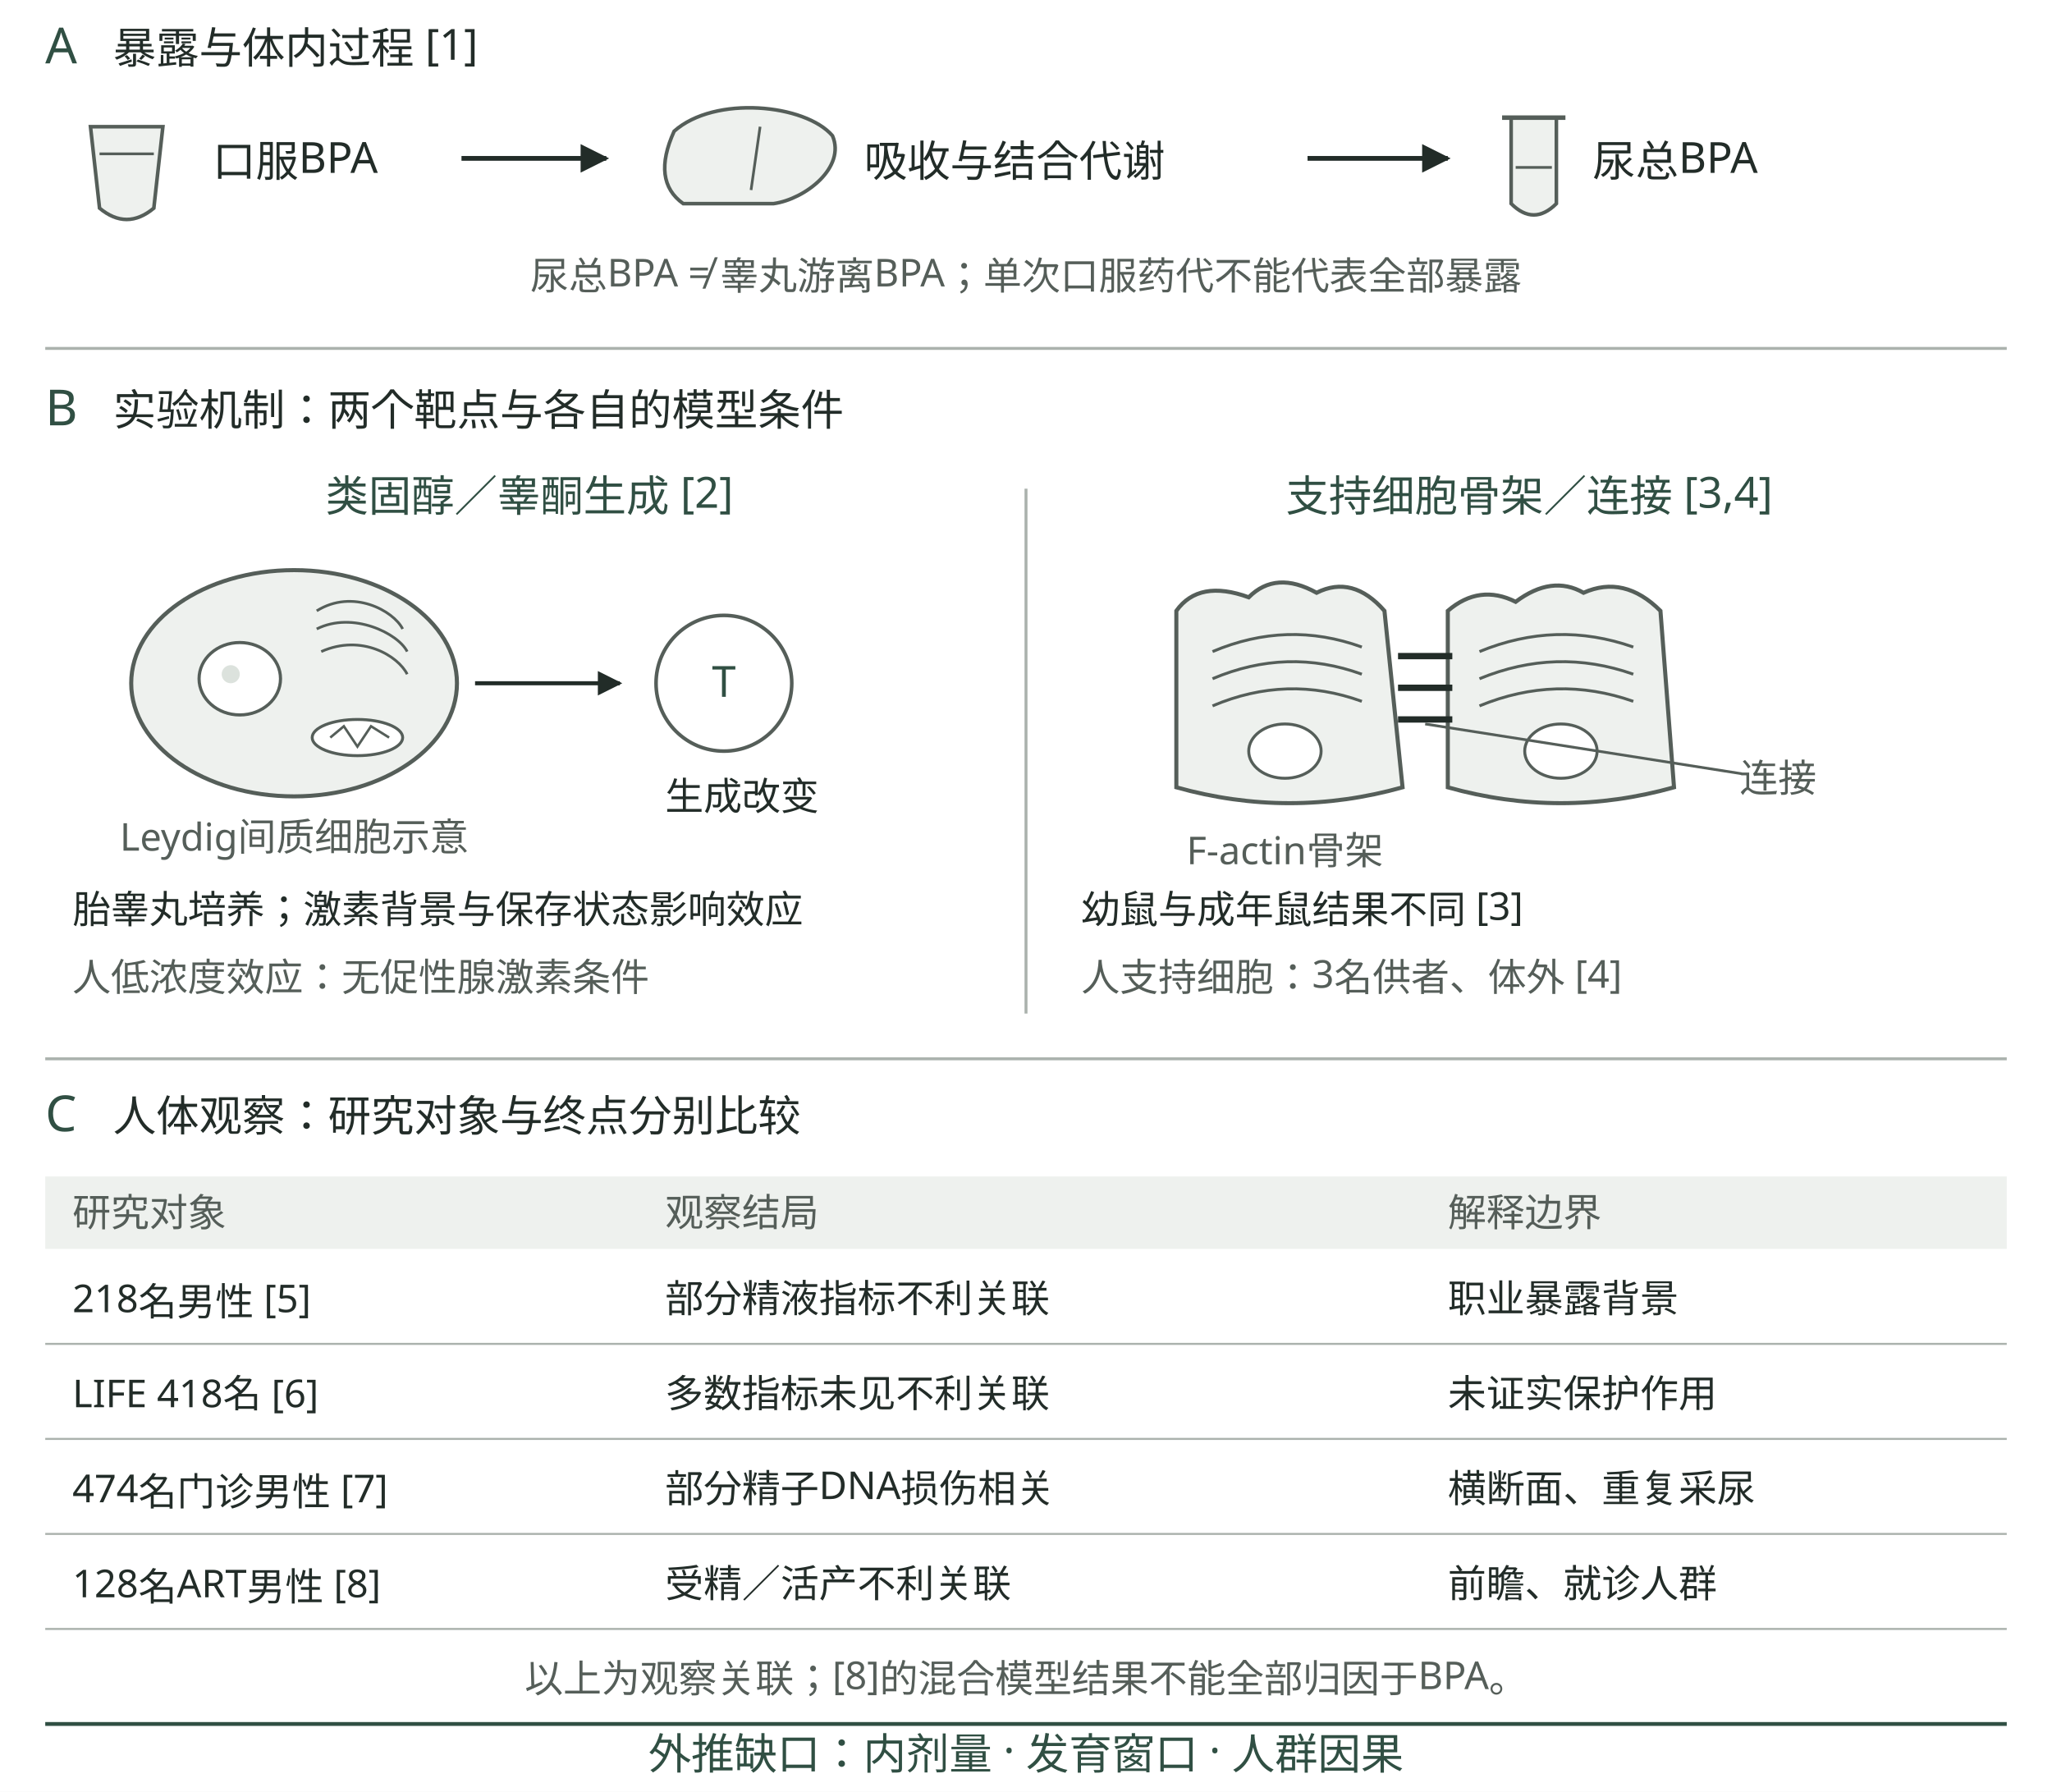
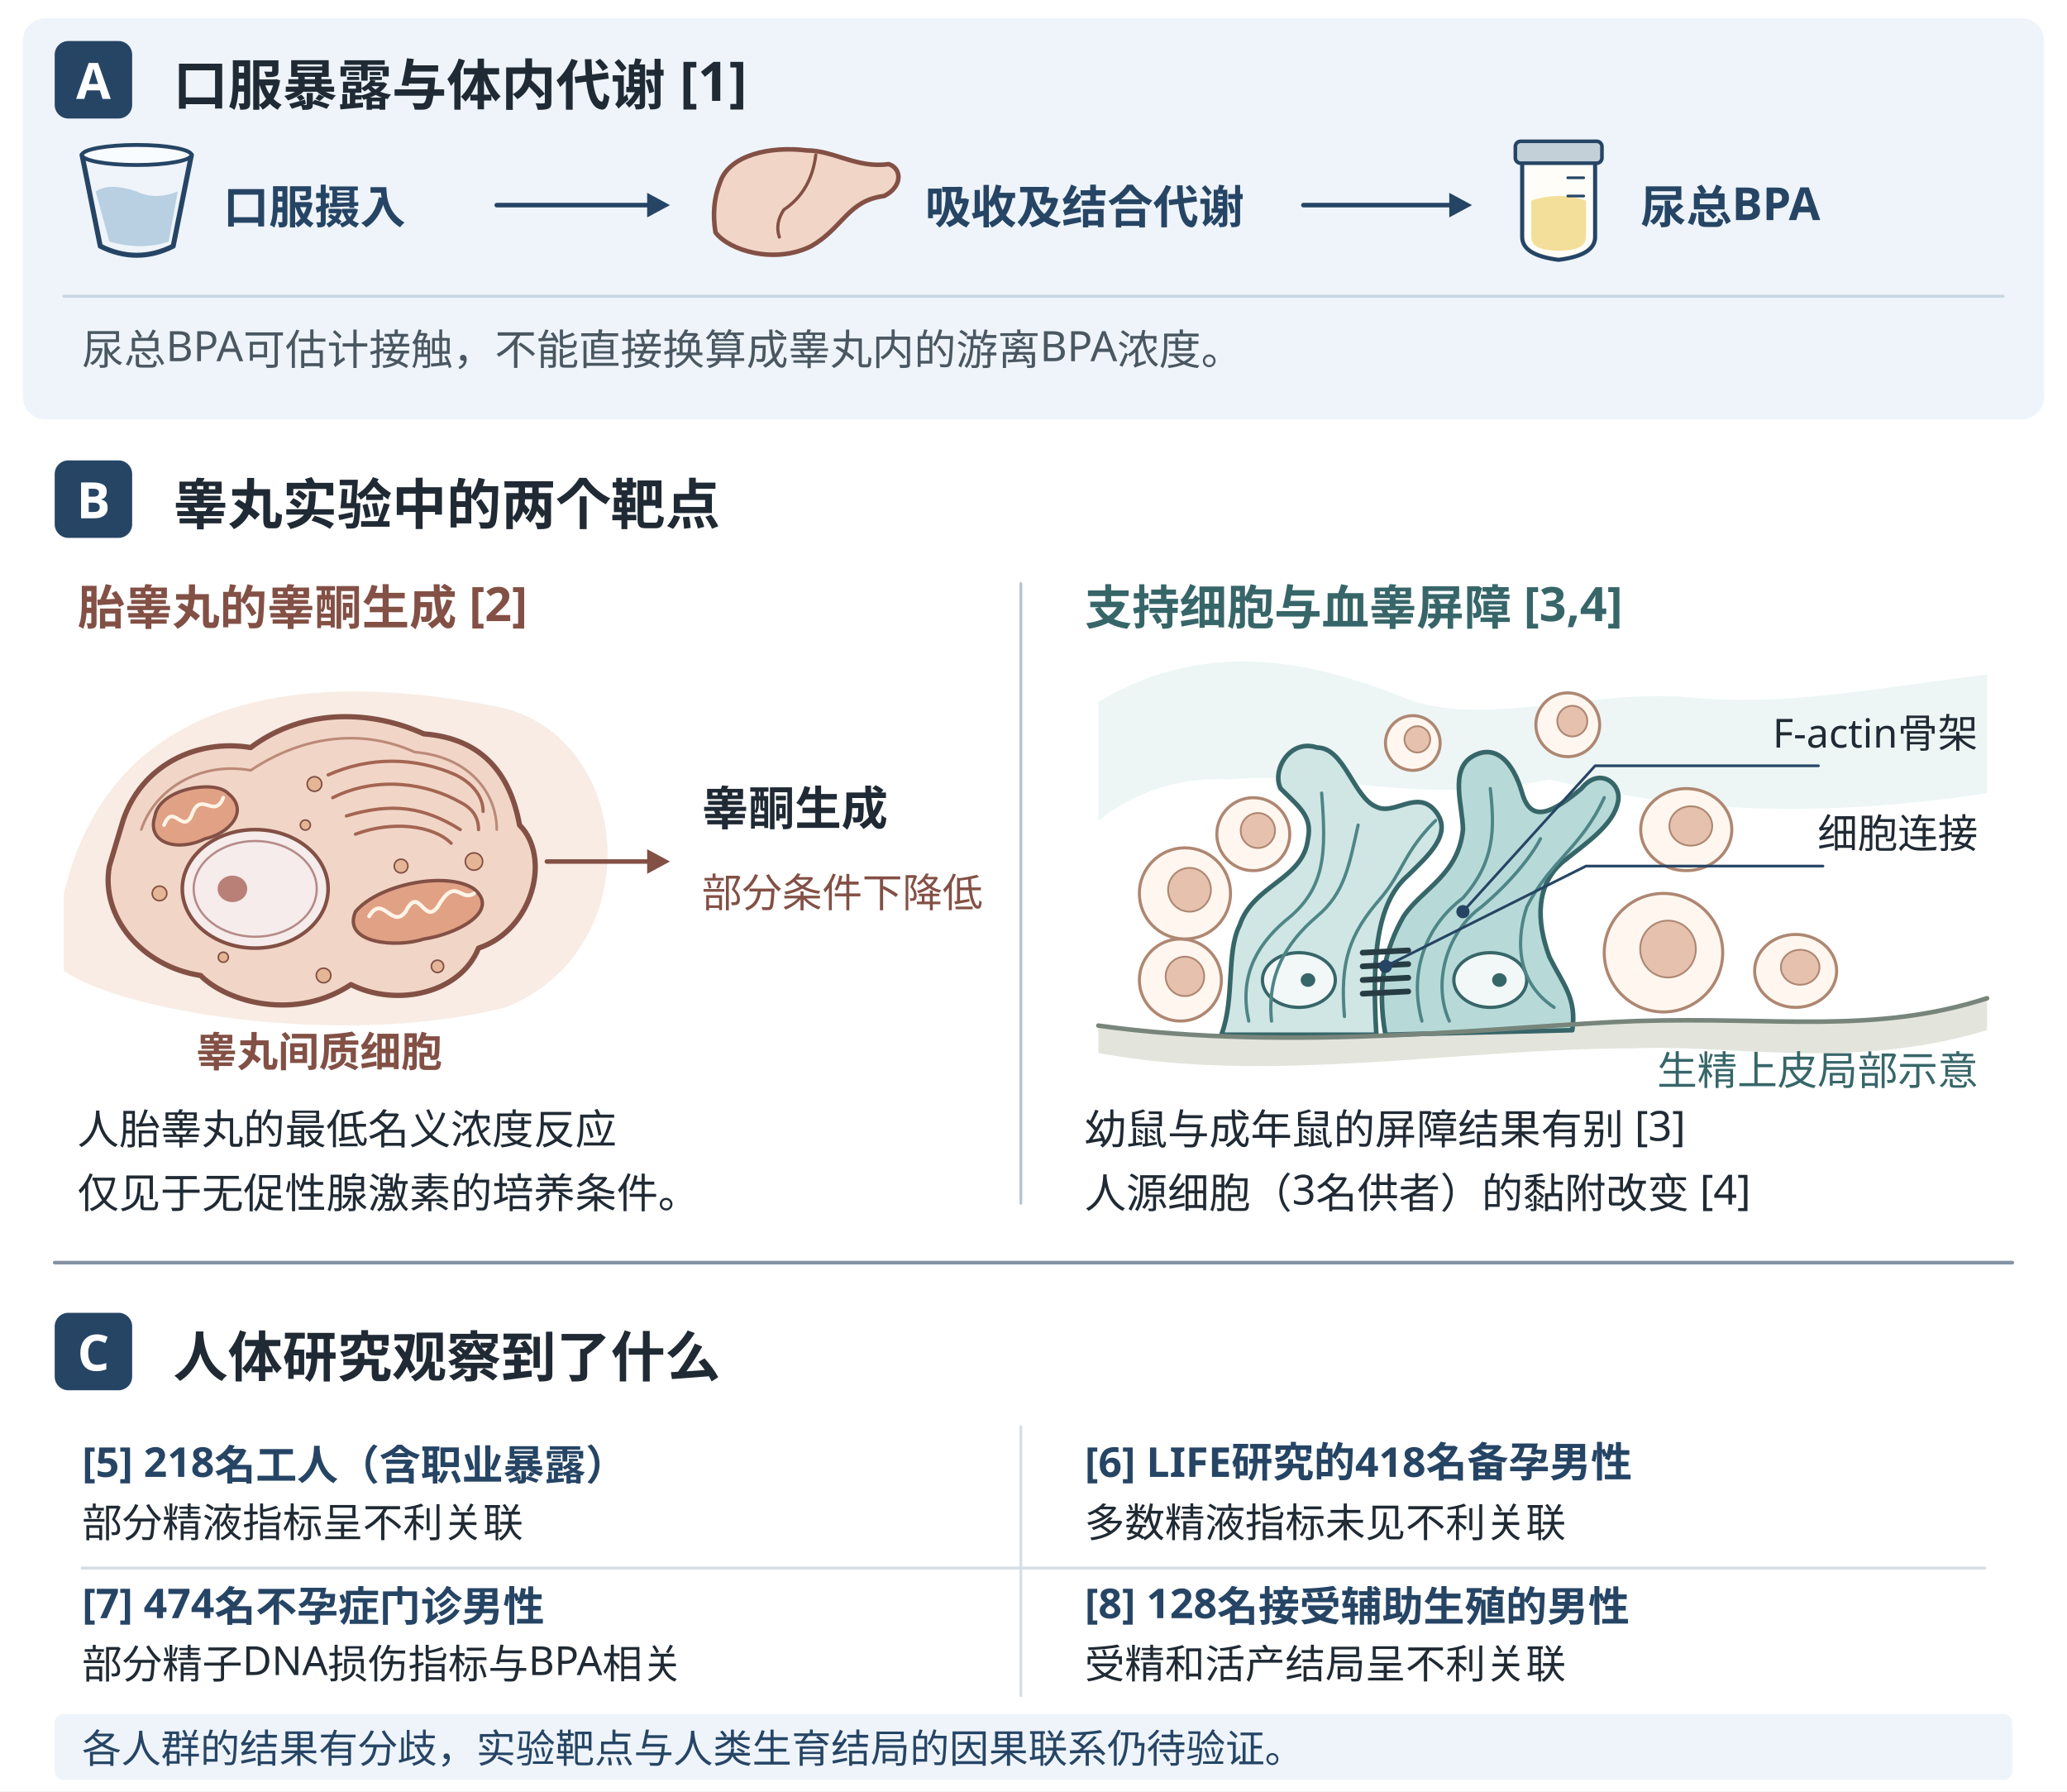
- <svg xmlns="http://www.w3.org/2000/svg" width="160mm" height="139.7mm" viewBox="0 0 453.543 396">
-   <defs>
-     <marker id="arrowhead" markerWidth="6" markerHeight="6" refX="5.4" refY="3" orient="auto" markerUnits="strokeWidth">
-       <path d="M 0 0 L 6 3 L 0 6 Z" fill="#222c28" />
-     </marker>
-   </defs>
+ <svg xmlns="http://www.w3.org/2000/svg" width="160mm" height="138.642mm" viewBox="0 0 453.543 393" role="img" aria-labelledby="figure-title figure-desc">
  <rect width="100%" height="100%" fill="#ffffff" />
-   <g id="t:panel-A">
-     <text x="10.000" y="14.000" font-family="SimHei, Microsoft YaHei, sans-serif" font-size="11" fill="#304f43" text-anchor="start">A</text>
-   </g>
-   <g id="t:panel-A-title">
-     <text x="25.000" y="14.000" font-family="SimHei, Microsoft YaHei, sans-serif" font-size="9.5" fill="#222c28" text-anchor="start">暴露与体内过程 [1]</text>
-   </g>
-   <g id="n:oral-cup">
-     <path d="M 20 28 L 22 46 Q 28 51 34 46 L 36 28 Z" fill="#eef1ee" stroke="#555e59" stroke-width="0.8" />
-   </g>
-   <g id="l:oral-cup-water">
-     <line x1="22" y1="34" x2="34" y2="34" stroke="#555e59" stroke-width="0.6" />
-   </g>
-   <g id="t:oral">
-     <text x="47.000" y="39.000" font-family="SimHei, Microsoft YaHei, sans-serif" font-size="9.5" fill="#222c28" text-anchor="start">口服BPA</text>
-   </g>
-   <g id="e:absorption">
-     <line x1="102" y1="35" x2="134" y2="35" stroke="#222c28" stroke-width="1.05" marker-end="url(#arrowhead)" />
-   </g>
-   <g id="n:liver">
-     <path d="M 149 29 C 158 21 178 23 184 30 C 187 37 178 44 171 45 L 151 45 Q 144 40 149 29 Z" fill="#eef1ee" stroke="#555e59" stroke-width="0.8" />
-   </g>
-   <g id="l:liver-lobe">
-     <line x1="168" y1="28" x2="166" y2="42" stroke="#555e59" stroke-width="0.6" />
-   </g>
-   <g id="t:metabolism">
-     <text x="191.000" y="39.000" font-family="SimHei, Microsoft YaHei, sans-serif" font-size="9.5" fill="#222c28" text-anchor="start">吸收与结合代谢</text>
-   </g>
-   <g id="e:urinary-excretion">
-     <line x1="289" y1="35" x2="320" y2="35" stroke="#222c28" stroke-width="1.05" marker-end="url(#arrowhead)" />
-   </g>
-   <g id="n:urine-vial">
-     <path d="M 334 26 L 344 26 L 344 45 Q 339 50 334 45 Z" fill="#eef1ee" stroke="#555e59" stroke-width="0.8" />
-   </g>
-   <g id="l:vial-cap">
-     <line x1="332" y1="26" x2="346" y2="26" stroke="#555e59" stroke-width="1" />
-   </g>
-   <g id="l:vial-liquid">
-     <line x1="335" y1="37" x2="343" y2="37" stroke="#555e59" stroke-width="0.6" />
-   </g>
-   <g id="t:urine-biomarker">
-     <text x="352.000" y="39.000" font-family="SimHei, Microsoft YaHei, sans-serif" font-size="9.5" fill="#222c28" text-anchor="start">尿总BPA</text>
-   </g>
-   <g id="t:dosimetry-caution">
-     <text x="226.772" y="64.000" font-family="SimHei, Microsoft YaHei, sans-serif" font-size="8.5" fill="#555e59" text-anchor="middle">尿总BPA ≠ 睾丸游离BPA；单次口服药代不能代表全部暴露</text>
-   </g>
-   <g id="l:layer-A">
-     <line x1="10" y1="77" x2="443.543" y2="77" stroke="#abb2ad" stroke-width="0.65" />
-   </g>
-   <g id="t:panel-B">
-     <text x="10.000" y="94.000" font-family="SimHei, Microsoft YaHei, sans-serif" font-size="11" fill="#304f43" text-anchor="start">B</text>
-   </g>
-   <g id="t:panel-B-title">
-     <text x="25.000" y="94.000" font-family="SimHei, Microsoft YaHei, sans-serif" font-size="9.5" fill="#222c28" text-anchor="start">实验机制：两个靶点与各自的模型条件</text>
-   </g>
-   <g id="t:steroid-heading">
-     <text x="117.000" y="113.000" font-family="SimHei, Microsoft YaHei, sans-serif" font-size="9.5" fill="#304f43" text-anchor="middle">类固醇／睾酮生成 [2]</text>
-   </g>
-   <g id="t:sertoli-heading">
-     <text x="338.000" y="113.000" font-family="SimHei, Microsoft YaHei, sans-serif" font-size="9.5" fill="#304f43" text-anchor="middle">支持细胞骨架／连接 [3,4]</text>
-   </g>
-   <g id="l:mechanism-divider">
-     <line x1="226.772" y1="108" x2="226.772" y2="224" stroke="#abb2ad" stroke-width="0.65" />
-   </g>
-   <g id="n:leydig-cell">
-     <ellipse cx="65" cy="151" rx="36" ry="25" fill="#eef1ee" stroke="#555e59" stroke-width="0.9" />
-   </g>
-   <g id="n:leydig-nucleus">
-     <ellipse cx="53" cy="150" rx="9" ry="8" fill="#ffffff" stroke="#555e59" stroke-width="0.7" />
-   </g>
-   <g id="n:leydig-nucleolus">
-     <ellipse cx="51" cy="149" rx="2" ry="2" fill="#dce2dd" stroke="none" stroke-width="0" />
-   </g>
-   <g id="n:leydig-er-1">
-     <path d="M 70 135 C 78 130 87 135 89 139" fill="none" stroke="#555e59" stroke-width="0.6" />
-   </g>
-   <g id="n:leydig-er-2">
-     <path d="M 70 139 C 78 135 88 140 90 144" fill="none" stroke="#555e59" stroke-width="0.6" />
-   </g>
-   <g id="n:leydig-er-3">
-     <path d="M 71 144 C 80 140 88 145 90 149" fill="none" stroke="#555e59" stroke-width="0.6" />
-   </g>
-   <g id="n:leydig-organelle">
-     <ellipse cx="79" cy="163" rx="10" ry="4" fill="#ffffff" stroke="#555e59" stroke-width="0.65" />
-   </g>
-   <g id="l:organelle-cristae">
-     <polyline points="73,163 76,160.5 79,165 82,160.5 86,163" fill="none" stroke="#555e59" stroke-width="0.55" />
-   </g>
-   <g id="t:leydig-cell-label">
-     <text x="65.000" y="188.000" font-family="SimHei, Microsoft YaHei, sans-serif" font-size="8.5" fill="#555e59" text-anchor="middle">Leydig间质细胞示意</text>
-   </g>
-   <g id="e:steroid-readout">
-     <line x1="105" y1="151" x2="137" y2="151" stroke="#222c28" stroke-width="0.9" marker-end="url(#arrowhead)" />
-   </g>
-   <g id="n:testosterone">
-     <ellipse cx="160" cy="151" rx="15" ry="15" fill="#ffffff" stroke="#555e59" stroke-width="0.8" />
-   </g>
-   <g id="t:testosterone-symbol">
-     <text x="160.000" y="154.000" font-family="SimHei, Microsoft YaHei, sans-serif" font-size="9.5" fill="#304f43" text-anchor="middle">T</text>
-   </g>
-   <g id="t:testosterone-readout">
-     <text x="164.000" y="179.000" font-family="SimHei, Microsoft YaHei, sans-serif" font-size="8.5" fill="#222c28" text-anchor="middle">生成改变</text>
-   </g>
-   <g id="t:fetal-testis-context">
-     <text x="16.000" y="204.000" font-family="SimHei, Microsoft YaHei, sans-serif" font-size="8.5" fill="#222c28" text-anchor="start">胎睾丸培养；激素背景与保存状态影响效应</text>
-   </g>
-   <g id="t:fetal-testis-condition">
-     <text x="16.000" y="219.000" font-family="SimHei, Microsoft YaHei, sans-serif" font-size="8.5" fill="#555e59" text-anchor="start">人低浓度效应：无促性腺激素条件</text>
-   </g>
-   <g id="n:sertoli-left">
-     <path d="M 260 135 Q 265 128 276 132 Q 282 126 291 131 Q 299 127 306 135 L 310 174 Q 285 181 260 174 Z" fill="#eef1ee" stroke="#555e59" stroke-width="0.9" />
-   </g>
-   <g id="n:sertoli-right">
-     <path d="M 320 135 Q 327 129 335 133 Q 343 127 350 131 Q 359 127 367 135 L 370 174 Q 345 181 320 174 Z" fill="#eef1ee" stroke="#555e59" stroke-width="0.9" />
-   </g>
-   <g id="n:sertoli-nucleus-left">
-     <ellipse cx="284" cy="166" rx="8" ry="6" fill="#ffffff" stroke="#555e59" stroke-width="0.65" />
-   </g>
-   <g id="n:sertoli-nucleus-right">
-     <ellipse cx="345" cy="166" rx="8" ry="6" fill="#ffffff" stroke="#555e59" stroke-width="0.65" />
-   </g>
-   <g id="l:actin-0-0">
-     <path d="M 268 144 Q 284.5 137 301 143" fill="none" stroke="#555e59" stroke-width="0.65" />
-   </g>
-   <g id="l:actin-0-1">
-     <path d="M 268 150 Q 284.5 143 301 149" fill="none" stroke="#555e59" stroke-width="0.65" />
-   </g>
-   <g id="l:actin-0-2">
-     <path d="M 268 156 Q 284.5 149 301 155" fill="none" stroke="#555e59" stroke-width="0.65" />
-   </g>
-   <g id="l:actin-1-0">
-     <path d="M 327 144 Q 344.0 137 361 143" fill="none" stroke="#555e59" stroke-width="0.65" />
-   </g>
-   <g id="l:actin-1-1">
-     <path d="M 327 150 Q 344.0 143 361 149" fill="none" stroke="#555e59" stroke-width="0.65" />
-   </g>
-   <g id="l:actin-1-2">
-     <path d="M 327 156 Q 344.0 149 361 155" fill="none" stroke="#555e59" stroke-width="0.65" />
-   </g>
-   <g id="l:junction-0">
-     <line x1="309" y1="145" x2="321" y2="145" stroke="#222c28" stroke-width="1.4" />
-   </g>
-   <g id="l:junction-1">
-     <line x1="309" y1="152" x2="321" y2="152" stroke="#222c28" stroke-width="1.4" />
-   </g>
-   <g id="l:junction-2">
-     <line x1="309" y1="159" x2="321" y2="159" stroke="#222c28" stroke-width="1.4" />
-   </g>
-   <g id="t:actin-label">
-     <text x="284.000" y="191.000" font-family="SimHei, Microsoft YaHei, sans-serif" font-size="8.5" fill="#555e59" text-anchor="middle">F-actin骨架</text>
-   </g>
-   <g id="l:junction-label">
-     <line x1="315" y1="160" x2="385" y2="171" stroke="#555e59" stroke-width="0.6" />
-   </g>
-   <g id="t:junction-label">
-     <text x="393.000" y="175.000" font-family="SimHei, Microsoft YaHei, sans-serif" font-size="8.5" fill="#555e59" text-anchor="middle">连接</text>
-   </g>
-   <g id="t:age-condition">
-     <text x="239.000" y="204.000" font-family="SimHei, Microsoft YaHei, sans-serif" font-size="8.5" fill="#222c28" text-anchor="start">幼鼠与成年鼠结果不同 [3]</text>
-   </g>
-   <g id="t:human-cell-condition">
-     <text x="239.000" y="219.000" font-family="SimHei, Microsoft YaHei, sans-serif" font-size="8.5" fill="#555e59" text-anchor="start">人支持细胞：3名供者、体外 [4]</text>
-   </g>
-   <g id="l:layer-B">
-     <line x1="10" y1="234" x2="443.543" y2="234" stroke="#abb2ad" stroke-width="0.65" />
-   </g>
-   <g id="t:panel-C">
-     <text x="10.000" y="250.000" font-family="SimHei, Microsoft YaHei, sans-serif" font-size="11" fill="#304f43" text-anchor="start">C</text>
-   </g>
-   <g id="t:panel-C-title">
-     <text x="25.000" y="250.000" font-family="SimHei, Microsoft YaHei, sans-serif" font-size="9.5" fill="#222c28" text-anchor="start">人体观察：研究对象与终点分别比较</text>
-   </g>
-   <g id="c:human-table-head">
-     <rect x="10" y="260" width="433.543" height="16" rx="0" fill="#eef1ee" stroke="none" stroke-width="0" />
-   </g>
-   <g id="t:human-table-col1">
-     <text x="16.000" y="271.000" font-family="SimHei, Microsoft YaHei, sans-serif" font-size="8.5" fill="#555e59" text-anchor="start">研究对象</text>
-   </g>
-   <g id="t:human-table-col2">
-     <text x="147.000" y="271.000" font-family="SimHei, Microsoft YaHei, sans-serif" font-size="8.5" fill="#555e59" text-anchor="start">观察结局</text>
-   </g>
-   <g id="t:human-table-col3">
-     <text x="320.000" y="271.000" font-family="SimHei, Microsoft YaHei, sans-serif" font-size="8.5" fill="#555e59" text-anchor="start">解释边界</text>
-   </g>
-   <g id="t:human-0-population">
-     <text x="16.000" y="290.000" font-family="SimHei, Microsoft YaHei, sans-serif" font-size="8.5" fill="#222c28" text-anchor="start">218名男性 [5]</text>
-   </g>
-   <g id="t:human-0-outcome">
-     <text x="147.000" y="290.000" font-family="SimHei, Microsoft YaHei, sans-serif" font-size="8.5" fill="#222c28" text-anchor="start">部分精液指标不利关联</text>
-   </g>
-   <g id="t:human-0-boundary">
-     <text x="320.000" y="290.000" font-family="SimHei, Microsoft YaHei, sans-serif" font-size="8.5" fill="#222c28" text-anchor="start">职业暴露背景</text>
-   </g>
-   <g id="l:human-row-0">
-     <line x1="10" y1="297" x2="443.543" y2="297" stroke="#abb2ad" stroke-width="0.45" />
-   </g>
-   <g id="t:human-1-population">
-     <text x="16.000" y="311.000" font-family="SimHei, Microsoft YaHei, sans-serif" font-size="8.5" fill="#222c28" text-anchor="start">LIFE 418名 [6]</text>
-   </g>
-   <g id="t:human-1-outcome">
-     <text x="147.000" y="311.000" font-family="SimHei, Microsoft YaHei, sans-serif" font-size="8.5" fill="#222c28" text-anchor="start">多数指标未见不利关联</text>
-   </g>
-   <g id="t:human-1-boundary">
-     <text x="320.000" y="311.000" font-family="SimHei, Microsoft YaHei, sans-serif" font-size="8.5" fill="#222c28" text-anchor="start">未证实保护作用</text>
-   </g>
-   <g id="l:human-row-1">
-     <line x1="10" y1="318" x2="443.543" y2="318" stroke="#abb2ad" stroke-width="0.45" />
-   </g>
-   <g id="t:human-2-population">
-     <text x="16.000" y="332.000" font-family="SimHei, Microsoft YaHei, sans-serif" font-size="8.5" fill="#222c28" text-anchor="start">474名门诊男性 [7]</text>
-   </g>
-   <g id="t:human-2-outcome">
-     <text x="147.000" y="332.000" font-family="SimHei, Microsoft YaHei, sans-serif" font-size="8.5" fill="#222c28" text-anchor="start">部分精子DNA损伤相关</text>
-   </g>
-   <g id="t:human-2-boundary">
-     <text x="320.000" y="332.000" font-family="SimHei, Microsoft YaHei, sans-serif" font-size="8.5" fill="#222c28" text-anchor="start">横断面、重复采尿</text>
-   </g>
-   <g id="l:human-row-2">
-     <line x1="10" y1="339" x2="443.543" y2="339" stroke="#abb2ad" stroke-width="0.45" />
-   </g>
-   <g id="t:human-3-population">
-     <text x="16.000" y="353.000" font-family="SimHei, Microsoft YaHei, sans-serif" font-size="8.5" fill="#222c28" text-anchor="start">128名ART男性 [8]</text>
-   </g>
-   <g id="t:human-3-outcome">
-     <text x="147.000" y="353.000" font-family="SimHei, Microsoft YaHei, sans-serif" font-size="8.5" fill="#222c28" text-anchor="start">受精／活产不利关联</text>
-   </g>
-   <g id="t:human-3-boundary">
-     <text x="320.000" y="353.000" font-family="SimHei, Microsoft YaHei, sans-serif" font-size="8.5" fill="#222c28" text-anchor="start">前瞻、就诊人群</text>
-   </g>
-   <g id="l:human-row-3">
-     <line x1="10" y1="360" x2="443.543" y2="360" stroke="#abb2ad" stroke-width="0.45" />
-   </g>
-   <g id="t:observational-caution">
-     <text x="226.772" y="374.000" font-family="SimHei, Microsoft YaHei, sans-serif" font-size="8.5" fill="#555e59" text-anchor="middle">以上为观察关联；[8]的混合模型结果不能全部归因于BPA。</text>
-   </g>
-   <g id="l:bottom-rule">
-     <line x1="10" y1="381" x2="443.543" y2="381" stroke="#304f43" stroke-width="0.85" />
-   </g>
-   <g id="t:translation-gaps">
-     <text x="226.772" y="391.000" font-family="SimHei, Microsoft YaHei, sans-serif" font-size="9.5" fill="#304f43" text-anchor="middle">外推缺口：内剂量  ·  发育窗口  ·  人群因果</text>
-   </g>
+   <rect id="c:metabolism-band" x="5" y="4" width="443.543" height="88" rx="5" fill="#eef4fa" stroke="none" stroke-width="0.8" />
+   <rect id="c:panel-A" x="12" y="9" width="17" height="17" rx="3" fill="#264565" stroke="none" stroke-width="0.8" />
+   <text id="t:letter-A" x="20.5" y="21.7" font-family="SimHei, Microsoft YaHei, Hiragino Sans GB, sans-serif" font-size="11" font-weight="700" fill="#ffffff" text-anchor="middle">A</text>
+   <text id="t:panel-A" x="38" y="23" font-family="SimHei, Microsoft YaHei, Hiragino Sans GB, sans-serif" font-size="12" font-weight="700" fill="#202a34" text-anchor="start">口服暴露与体内代谢 [1]</text>
+   <path id="n:oral-water" d="M 21 42 L 24 53 Q 31 55 37 53 L 39 42 Q 34 44 30 42 Q 24 40 21 42 Z" fill="#b9cfe2" stroke="none" stroke-width="1" stroke-linecap="round" stroke-linejoin="round" />
+   <path id="n:oral-glass" d="M 18 34 L 22 54 Q 30 58 38 54 L 42 34 Z" fill="none" stroke="#264565" stroke-width="1.1" stroke-linecap="round" stroke-linejoin="round" />
+   <ellipse id="n:oral-rim" cx="30" cy="34" rx="12" ry="2.2" fill="#f9fcfe" stroke="#264565" stroke-width="0.85" />
+   <text id="t:oral" x="49" y="49" font-family="SimHei, Microsoft YaHei, Hiragino Sans GB, sans-serif" font-size="10" font-weight="700" fill="#264565" text-anchor="start">口服摄入</text>
+   <line id="e:oral-metabolism" x1="109" y1="45" x2="143" y2="45" stroke="#264565" stroke-width="1" stroke-linecap="round" />
+   <path id="e:oral-metabolism-tip" d="M 142 42.3 L 147 45 L 142 47.7 Z" fill="#264565" stroke="none" stroke-width="0" stroke-linecap="round" stroke-linejoin="round" />
+   <path id="n:liver" d="M 158 40 C 160 34 169 32 177 33 C 183 33 188 37 195 36 C 198 37 198 41 194 43 C 186 44 185 50 178 54 C 170 58 160 55 157 51 Q 156 45 158 40 Z" fill="#f1d6c7" stroke="#835045" stroke-width="1" stroke-linecap="round" stroke-linejoin="round" />
+   <path id="l:liver-lobes" d="M 179 34 Q 178 42 172 46 Q 170 49 171 52" fill="none" stroke="#835045" stroke-width="0.7" stroke-linecap="round" stroke-linejoin="round" />
+   <text id="t:metabolism" x="203" y="49" font-family="SimHei, Microsoft YaHei, Hiragino Sans GB, sans-serif" font-size="10" font-weight="700" fill="#264565" text-anchor="start">吸收及结合代谢</text>
+   <line id="e:metabolism-urine" x1="286" y1="45" x2="319" y2="45" stroke="#264565" stroke-width="1" stroke-linecap="round" />
+   <path id="e:metabolism-urine-tip" d="M 318 42.3 L 323 45 L 318 47.7 Z" fill="#264565" stroke="none" stroke-width="0" stroke-linecap="round" stroke-linejoin="round" />
+   <path id="n:urine-sample" d="M 334 34 L 350 34 L 350 52 Q 350 56 342 57 Q 334 56 334 52 Z" fill="#fffdf8" stroke="#264565" stroke-width="0.9" stroke-linecap="round" stroke-linejoin="round" />
+   <path id="n:urine-liquid" d="M 336 44 Q 342 42 348 44 L 348 52 Q 348 55 342 55 Q 336 55 336 52 Z" fill="#f3df9a" stroke="none" stroke-width="1" stroke-linecap="round" stroke-linejoin="round" />
+   <rect id="n:urine-cap" x="332.5" y="31" width="19" height="4.8" rx="1.15" fill="#c3d0d8" stroke="#264565" stroke-width="0.8" />
+   <line id="l:vial-tick-1" x1="344" y1="39" x2="347.5" y2="39" stroke="#264565" stroke-width="0.6" stroke-linecap="round" />
+   <line id="l:vial-tick-2" x1="344" y1="43" x2="347.5" y2="43" stroke="#264565" stroke-width="0.6" stroke-linecap="round" />
+   <text id="t:urine" x="360" y="49" font-family="SimHei, Microsoft YaHei, Hiragino Sans GB, sans-serif" font-size="10" font-weight="700" fill="#264565" text-anchor="start">尿总BPA</text>
+   <line id="l:pk-divider" x1="14" y1="65" x2="439.543" y2="65" stroke="#c9d6e2" stroke-width="0.65" stroke-linecap="round" />
+   <text id="t:pk-limit" x="18" y="80" font-family="SimHei, Microsoft YaHei, Hiragino Sans GB, sans-serif" font-size="9.2" font-weight="400" fill="#4a5761" text-anchor="start">尿总BPA可估计接触，不能直接换算成睾丸内的游离BPA浓度。</text>
+   <rect id="c:panel-B" x="12" y="101" width="17" height="17" rx="3" fill="#264565" stroke="none" stroke-width="0.8" />
+   <text id="t:letter-B" x="20.5" y="113.7" font-family="SimHei, Microsoft YaHei, Hiragino Sans GB, sans-serif" font-size="11" font-weight="700" fill="#ffffff" text-anchor="middle">B</text>
+   <text id="t:panel-B" x="38" y="115" font-family="SimHei, Microsoft YaHei, Hiragino Sans GB, sans-serif" font-size="12" font-weight="700" fill="#202a34" text-anchor="start">睾丸实验中的两个靶点</text>
+   <line id="l:B-column" x1="224" y1="128" x2="224" y2="264" stroke="#b8c3cc" stroke-width="0.6" stroke-linecap="round" />
+   <text id="t:steroid-title" x="17" y="137" font-family="SimHei, Microsoft YaHei, Hiragino Sans GB, sans-serif" font-size="10.4" font-weight="700" fill="#835045" text-anchor="start">胎睾丸的睾酮生成 [2]</text>
+   <text id="t:sertoli-title" x="238" y="137" font-family="SimHei, Microsoft YaHei, Hiragino Sans GB, sans-serif" font-size="10.4" font-weight="700" fill="#376669" text-anchor="start">支持细胞与血睾屏障 [3,4]</text>
+   <path id="n:leydig-background" d="M 14 196 C 24 154 63 146 109 155 C 139 161 143 208 111 221 C 75 230 27 222 14 213 Z" fill="#f8ece4" stroke="none" stroke-width="1" stroke-linecap="round" stroke-linejoin="round" />
+   <path id="n:leydig-cell" d="M 27 180 C 31 168 43 162 55 164 C 67 155 82 156 93 161 C 106 162 112 170 114 181 C 121 188 117 204 105 208 C 101 218 87 221 77 216 C 65 224 50 220 44 214 C 31 212 22 201 24 190 Z" fill="#f1d6c7" stroke="#835045" stroke-width="1.15" stroke-linecap="round" stroke-linejoin="round" />
+   <path id="l:cell-inner-contour" d="M 31 182 C 34 173 44 167 55 169 C 67 161 80 160 91 165 C 103 166 109 174 109 182" fill="none" stroke="#bb8a78" stroke-width="0.58" stroke-linecap="round" stroke-linejoin="round" />
+   <ellipse id="n:leydig-nucleus" cx="56" cy="195" rx="16" ry="13" fill="#f5eceb" stroke="#835045" stroke-width="0.8" />
+   <ellipse id="n:leydig-nuclear-envelope" cx="56" cy="195" rx="13.5" ry="10.5" fill="none" stroke="#b48a87" stroke-width="0.48" />
+   <ellipse id="n:leydig-nucleolus" cx="51" cy="195" rx="3.25" ry="2.9" fill="#b98078" stroke="none" stroke-width="0" />
+   <path id="l:leydig-er-1" d="M 72 170 C 81 166 91 166 100 170 C 104 172 106 175 106 178" fill="none" stroke="#a36552" stroke-width="0.72" stroke-linecap="round" stroke-linejoin="round" />
+   <path id="l:leydig-er-2" d="M 73 175 C 83 170 94 172 101 176 Q 105 178 105 182" fill="none" stroke="#a36552" stroke-width="0.72" stroke-linecap="round" stroke-linejoin="round" />
+   <path id="l:leydig-er-3" d="M 76 179 C 86 176 93 177 101 182" fill="none" stroke="#a36552" stroke-width="0.72" stroke-linecap="round" stroke-linejoin="round" />
+   <path id="l:leydig-er-4" d="M 78 183 C 86 180 95 181 99 185" fill="none" stroke="#a36552" stroke-width="0.72" stroke-linecap="round" stroke-linejoin="round" />
+   <path id="n:leydig-mito-1" d="M 78 200 C 83 194 98 191 104 195 C 110 200 100 205 93 206 C 87 208 75 207 78 200 Z" fill="#e1a185" stroke="#835045" stroke-width="0.76" stroke-linecap="round" stroke-linejoin="round" />
+   <path id="l:mito-1-cristae" d="M 81 201 C 84 196 86 204 89 200 C 92 194 93 203 96 199 C 100 192 101 198 104 196" fill="none" stroke="#fff4e6" stroke-width="0.85" stroke-linecap="round" stroke-linejoin="round" />
+   <path id="n:leydig-mito-2" d="M 34 179 C 35 173 47 171 50 174 C 55 178 50 183 45 184 C 39 187 32 185 34 179 Z" fill="#e1a185" stroke="#835045" stroke-width="0.72" stroke-linecap="round" stroke-linejoin="round" />
+   <path id="l:mito-2-cristae" d="M 36 181 C 38 176 40 183 42 179 C 44 173 47 180 49 175" fill="none" stroke="#fff4e6" stroke-width="0.8" stroke-linecap="round" stroke-linejoin="round" />
+   <ellipse id="n:leydig-vesicle-0" cx="69" cy="172" rx="1.6" ry="1.6" fill="#e4b695" stroke="#835045" stroke-width="0.35" />
+   <ellipse id="n:leydig-vesicle-1" cx="35" cy="196" rx="1.6" ry="1.6" fill="#e4b695" stroke="#835045" stroke-width="0.35" />
+   <ellipse id="n:leydig-vesicle-2" cx="71" cy="214" rx="1.6" ry="1.6" fill="#e4b695" stroke="#835045" stroke-width="0.35" />
+   <ellipse id="n:leydig-vesicle-3" cx="104" cy="189" rx="1.9" ry="1.9" fill="#e4b695" stroke="#835045" stroke-width="0.35" />
+   <ellipse id="n:leydig-vesicle-4" cx="88" cy="190" rx="1.5" ry="1.5" fill="#e4b695" stroke="#835045" stroke-width="0.35" />
+   <ellipse id="n:leydig-vesicle-5" cx="96" cy="212" rx="1.35" ry="1.35" fill="#e4b695" stroke="#835045" stroke-width="0.35" />
+   <ellipse id="n:leydig-vesicle-6" cx="49" cy="210" rx="1.1" ry="1.1" fill="#e4b695" stroke="#835045" stroke-width="0.35" />
+   <ellipse id="n:leydig-vesicle-7" cx="67" cy="181" rx="1.1" ry="1.1" fill="#e4b695" stroke="#835045" stroke-width="0.35" />
+   <text id="t:leydig-label" x="70" y="234" font-family="SimHei, Microsoft YaHei, Hiragino Sans GB, sans-serif" font-size="9" font-weight="700" fill="#835045" text-anchor="middle">睾丸间质细胞</text>
+   <line id="e:testosterone-measurement" x1="120" y1="189" x2="143" y2="189" stroke="#835045" stroke-width="1" stroke-linecap="round" />
+   <path id="e:testosterone-measurement-tip" d="M 142 186.3 L 147 189 L 142 191.7 Z" fill="#835045" stroke="none" stroke-width="0" stroke-linecap="round" stroke-linejoin="round" />
+   <text id="t:testosterone" x="154" y="181" font-family="SimHei, Microsoft YaHei, Hiragino Sans GB, sans-serif" font-size="10.2" font-weight="700" fill="#202a34" text-anchor="start">睾酮生成</text>
+   <text id="t:testosterone-result" x="154" y="199" font-family="SimHei, Microsoft YaHei, Hiragino Sans GB, sans-serif" font-size="8.8" font-weight="400" fill="#835045" text-anchor="start">部分条件下降低</text>
+   <text id="t:fetal-condition" x="17" y="251" font-family="SimHei, Microsoft YaHei, Hiragino Sans GB, sans-serif" font-size="9.1" font-weight="400" fill="#202a34" text-anchor="start">人胎睾丸的最低名义浓度反应</text>
+   <text id="t:fetal-condition-detail" x="17" y="265" font-family="SimHei, Microsoft YaHei, Hiragino Sans GB, sans-serif" font-size="9.1" font-weight="400" fill="#202a34" text-anchor="start">仅见于无促性腺激素的培养条件。</text>
+   <path id="c:lumen" d="M 241 154 C 266 139 290 146 308 153 C 325 160 349 151 371 153 C 392 155 411 151 436 148 L 436 174 C 390 181 361 176 340 171 C 312 177 290 169 270 171 Q 254 170 241 180 Z" fill="#edf6f5" stroke="none" stroke-width="1" stroke-linecap="round" stroke-linejoin="round" />
+   <path id="c:basal-band" d="M 241 225 C 284 231 331 225 359 224 C 390 223 411 227 436 219 L 436 226 C 406 235 380 229 358 230 C 320 230 278 238 241 231 Z" fill="#e3e4dc" stroke="none" stroke-width="1" stroke-linecap="round" stroke-linejoin="round" />
+   <path id="n:sertoli-left" d="M 268 227 C 271 219 269 209 272 203 C 275 194 286 193 287 184 C 288 179 285 177 281 173 C 279 169 283 162 289 164 C 295 164 297 175 302 177 C 306 179 311 173 315 178 C 319 183 313 188 309 192 C 302 198 301 210 302 227 Z" fill="#cfe6e5" stroke="#376669" stroke-width="1.02" stroke-linecap="round" stroke-linejoin="round" />
+   <path id="n:sertoli-right" d="M 304 227 C 302 216 304 208 308 201 C 312 195 320 192 321 182 C 321 177 318 169 323 166 C 328 163 332 167 334 174 C 336 181 341 178 347 173 C 351 168 356 172 355 176 C 354 181 348 185 343 189 C 337 194 337 202 340 210 C 343 216 346 219 345 226 Z" fill="#b7dad8" stroke="#376669" stroke-width="1.02" stroke-linecap="round" stroke-linejoin="round" />
+   <ellipse id="n:support-nucleus-left" cx="285" cy="215" rx="8" ry="6" fill="#f2f8f7" stroke="#376669" stroke-width="0.72" />
+   <ellipse id="n:support-nucleus-right" cx="327" cy="215" rx="8" ry="6" fill="#f2f8f7" stroke="#376669" stroke-width="0.72" />
+   <ellipse id="n:support-nucleolus-left" cx="287" cy="215" rx="1.6" ry="1.5" fill="#376669" stroke="none" stroke-width="0" />
+   <ellipse id="n:support-nucleolus-right" cx="329" cy="215" rx="1.6" ry="1.5" fill="#376669" stroke="none" stroke-width="0" />
+   <path id="l:actin-bundle-0" d="M 274 224 C 272 215 275 208 282 202 C 291 195 291 187 290 174" fill="none" stroke="#4e8587" stroke-width="0.72" stroke-linecap="round" stroke-linejoin="round" />
+   <path id="l:actin-bundle-1" d="M 279 224 C 278 214 282 207 289 201 C 295 196 296 190 298 181" fill="none" stroke="#4e8587" stroke-width="0.72" stroke-linecap="round" stroke-linejoin="round" />
+   <path id="l:actin-bundle-2" d="M 295 223 C 294 211 296 205 303 197 C 308 191 308 187 315 180" fill="none" stroke="#4e8587" stroke-width="0.72" stroke-linecap="round" stroke-linejoin="round" />
+   <path id="l:actin-bundle-3" d="M 312 224 C 309 213 313 203 321 197 C 328 189 328 182 327 173" fill="none" stroke="#4e8587" stroke-width="0.72" stroke-linecap="round" stroke-linejoin="round" />
+   <path id="l:actin-bundle-4" d="M 318 224 C 314 215 318 204 325 199 C 331 194 336 188 338 184" fill="none" stroke="#4e8587" stroke-width="0.72" stroke-linecap="round" stroke-linejoin="round" />
+   <path id="l:actin-bundle-5" d="M 341 221 C 332 215 333 205 335 199 C 340 189 347 186 352 175" fill="none" stroke="#4e8587" stroke-width="0.72" stroke-linecap="round" stroke-linejoin="round" />
+   <ellipse id="n:germ-cell-0" cx="259" cy="215" rx="9" ry="9" fill="#fff7ef" stroke="#ae8772" stroke-width="0.67" />
+   <ellipse id="n:germ-nucleus-0" cx="260" cy="214.2" rx="4.23" ry="4.32" fill="#e5c1ae" stroke="#ae8772" stroke-width="0.39" />
+   <ellipse id="n:germ-cell-1" cx="260" cy="196" rx="10" ry="10" fill="#fff7ef" stroke="#ae8772" stroke-width="0.67" />
+   <ellipse id="n:germ-nucleus-1" cx="261" cy="195.2" rx="4.7" ry="4.8" fill="#e5c1ae" stroke="#ae8772" stroke-width="0.39" />
+   <ellipse id="n:germ-cell-2" cx="275" cy="183" rx="8" ry="8" fill="#fff7ef" stroke="#ae8772" stroke-width="0.67" />
+   <ellipse id="n:germ-nucleus-2" cx="276" cy="182.2" rx="3.76" ry="3.84" fill="#e5c1ae" stroke="#ae8772" stroke-width="0.39" />
+   <ellipse id="n:germ-cell-3" cx="310" cy="163" rx="6" ry="6" fill="#fff7ef" stroke="#ae8772" stroke-width="0.67" />
+   <ellipse id="n:germ-nucleus-3" cx="311" cy="162.2" rx="2.82" ry="2.88" fill="#e5c1ae" stroke="#ae8772" stroke-width="0.39" />
+   <ellipse id="n:germ-cell-4" cx="344" cy="159" rx="7" ry="7" fill="#fff7ef" stroke="#ae8772" stroke-width="0.67" />
+   <ellipse id="n:germ-nucleus-4" cx="345" cy="158.2" rx="3.29" ry="3.36" fill="#e5c1ae" stroke="#ae8772" stroke-width="0.39" />
+   <ellipse id="n:germ-cell-5" cx="365" cy="209" rx="13" ry="13" fill="#fff7ef" stroke="#ae8772" stroke-width="0.67" />
+   <ellipse id="n:germ-nucleus-5" cx="366" cy="208.2" rx="6.11" ry="6.24" fill="#e5c1ae" stroke="#ae8772" stroke-width="0.39" />
+   <ellipse id="n:germ-cell-6" cx="370" cy="182" rx="10" ry="9" fill="#fff7ef" stroke="#ae8772" stroke-width="0.67" />
+   <ellipse id="n:germ-nucleus-6" cx="371" cy="181.2" rx="4.7" ry="4.32" fill="#e5c1ae" stroke="#ae8772" stroke-width="0.39" />
+   <ellipse id="n:germ-cell-7" cx="394" cy="213" rx="9" ry="8" fill="#fff7ef" stroke="#ae8772" stroke-width="0.67" />
+   <ellipse id="n:germ-nucleus-7" cx="395" cy="212.2" rx="4.23" ry="3.84" fill="#e5c1ae" stroke="#ae8772" stroke-width="0.39" />
+   <path id="l:basement-membrane" d="M 241 225 C 284 231 331 225 359 224 C 390 223 411 227 436 219" fill="none" stroke="#77857b" stroke-width="1.0" stroke-linecap="round" stroke-linejoin="round" />
+   <line id="l:tight-junction-0" x1="299" y1="209" x2="309" y2="208.5" stroke="#273c43" stroke-width="1.25" stroke-linecap="round" />
+   <line id="l:tight-junction-1" x1="299" y1="212" x2="309" y2="211.5" stroke="#273c43" stroke-width="1.25" stroke-linecap="round" />
+   <line id="l:tight-junction-2" x1="299" y1="215" x2="309" y2="214.5" stroke="#273c43" stroke-width="1.25" stroke-linecap="round" />
+   <line id="l:tight-junction-3" x1="299" y1="218" x2="309" y2="217.5" stroke="#273c43" stroke-width="1.25" stroke-linecap="round" />
+   <path id="l:junction-guide" d="M 304 212 L 348 190 L 400 190" fill="none" stroke="#264565" stroke-width="0.59" stroke-linecap="round" stroke-linejoin="round" />
+   <ellipse id="l:junction-marker" cx="304" cy="212" rx="1.45" ry="1.45" fill="#264565" stroke="none" stroke-width="0" />
+   <text id="t:junction-label" x="434" y="186" font-family="SimHei, Microsoft YaHei, Hiragino Sans GB, sans-serif" font-size="8.8" font-weight="400" fill="#202a34" text-anchor="end">细胞连接</text>
+   <path id="l:actin-guide" d="M 321 200 L 350 168 L 399 168" fill="none" stroke="#264565" stroke-width="0.59" stroke-linecap="round" stroke-linejoin="round" />
+   <ellipse id="l:actin-marker" cx="321" cy="200" rx="1.45" ry="1.45" fill="#264565" stroke="none" stroke-width="0" />
+   <text id="t:actin-label" x="434" y="164" font-family="SimHei, Microsoft YaHei, Hiragino Sans GB, sans-serif" font-size="8.8" font-weight="400" fill="#202a34" text-anchor="end">F-actin骨架</text>
+   <text id="t:epithelium-label" x="434" y="238" font-family="SimHei, Microsoft YaHei, Hiragino Sans GB, sans-serif" font-size="8.8" font-weight="400" fill="#376669" text-anchor="end">生精上皮局部示意</text>
+   <text id="t:rat-result" x="238" y="251" font-family="SimHei, Microsoft YaHei, Hiragino Sans GB, sans-serif" font-size="9.1" font-weight="400" fill="#202a34" text-anchor="start">幼鼠与成年鼠的屏障结果有别 [3]</text>
+   <text id="t:cell-result" x="238" y="265" font-family="SimHei, Microsoft YaHei, Hiragino Sans GB, sans-serif" font-size="9.1" font-weight="400" fill="#202a34" text-anchor="start">人源细胞（3名供者）的黏附改变 [4]</text>
+   <line id="l:separate-observation" x1="12" y1="277" x2="441.543" y2="277" stroke="#8493a4" stroke-width="0.8" stroke-linecap="round" />
+   <rect id="c:panel-C" x="12" y="288" width="17" height="17" rx="3" fill="#264565" stroke="none" stroke-width="0.8" />
+   <text id="t:letter-C" x="20.5" y="300.7" font-family="SimHei, Microsoft YaHei, Hiragino Sans GB, sans-serif" font-size="11" font-weight="700" fill="#ffffff" text-anchor="middle">C</text>
+   <text id="t:panel-C" x="38" y="302" font-family="SimHei, Microsoft YaHei, Hiragino Sans GB, sans-serif" font-size="12" font-weight="700" fill="#202a34" text-anchor="start">人体研究观察到了什么</text>
+   <text id="t:study-5" x="18" y="324" font-family="SimHei, Microsoft YaHei, Hiragino Sans GB, sans-serif" font-size="9.05" font-weight="700" fill="#264565" text-anchor="start">[5] 218名工人（含职业暴露）</text>
+   <text id="t:result-5" x="18" y="337.2" font-family="SimHei, Microsoft YaHei, Hiragino Sans GB, sans-serif" font-size="8.8" font-weight="400" fill="#202a34" text-anchor="start">部分精液指标呈不利关联</text>
+   <text id="t:study-6" x="238" y="324" font-family="SimHei, Microsoft YaHei, Hiragino Sans GB, sans-serif" font-size="9.05" font-weight="700" fill="#264565" text-anchor="start">[6] LIFE研究的418名备孕男性</text>
+   <text id="t:result-6" x="238" y="337.2" font-family="SimHei, Microsoft YaHei, Hiragino Sans GB, sans-serif" font-size="8.8" font-weight="400" fill="#202a34" text-anchor="start">多数精液指标未见不利关联</text>
+   <text id="t:study-7" x="18" y="355" font-family="SimHei, Microsoft YaHei, Hiragino Sans GB, sans-serif" font-size="9.05" font-weight="700" fill="#264565" text-anchor="start">[7] 474名不孕症门诊男性</text>
+   <text id="t:result-7" x="18" y="368.2" font-family="SimHei, Microsoft YaHei, Hiragino Sans GB, sans-serif" font-size="8.8" font-weight="400" fill="#202a34" text-anchor="start">部分精子DNA损伤指标与BPA相关</text>
+   <text id="t:study-8" x="238" y="355" font-family="SimHei, Microsoft YaHei, Hiragino Sans GB, sans-serif" font-size="9.05" font-weight="700" fill="#264565" text-anchor="start">[8] 128名接受辅助生殖的男性</text>
+   <text id="t:result-8" x="238" y="368.2" font-family="SimHei, Microsoft YaHei, Hiragino Sans GB, sans-serif" font-size="8.8" font-weight="400" fill="#202a34" text-anchor="start">受精和活产结局呈不利关联</text>
+   <line id="l:human-row" x1="18" y1="344" x2="435.543" y2="344" stroke="#d7dfe5" stroke-width="0.65" stroke-linecap="round" />
+   <line id="l:human-column" x1="224" y1="313" x2="224" y2="372" stroke="#d7dfe5" stroke-width="0.65" stroke-linecap="round" />
+   <rect id="c:evidence-limit" x="12" y="376" width="429.543" height="14.5" rx="2" fill="#eef4fa" stroke="none" stroke-width="0.8" />
+   <text id="t:evidence-limit" x="18" y="386.7" font-family="SimHei, Microsoft YaHei, Hiragino Sans GB, sans-serif" font-size="8.65" font-weight="400" fill="#264565" text-anchor="start">各人群的结果有分歧，实验靶点与人类生育结局的因果联系仍待验证。</text>
</svg>
